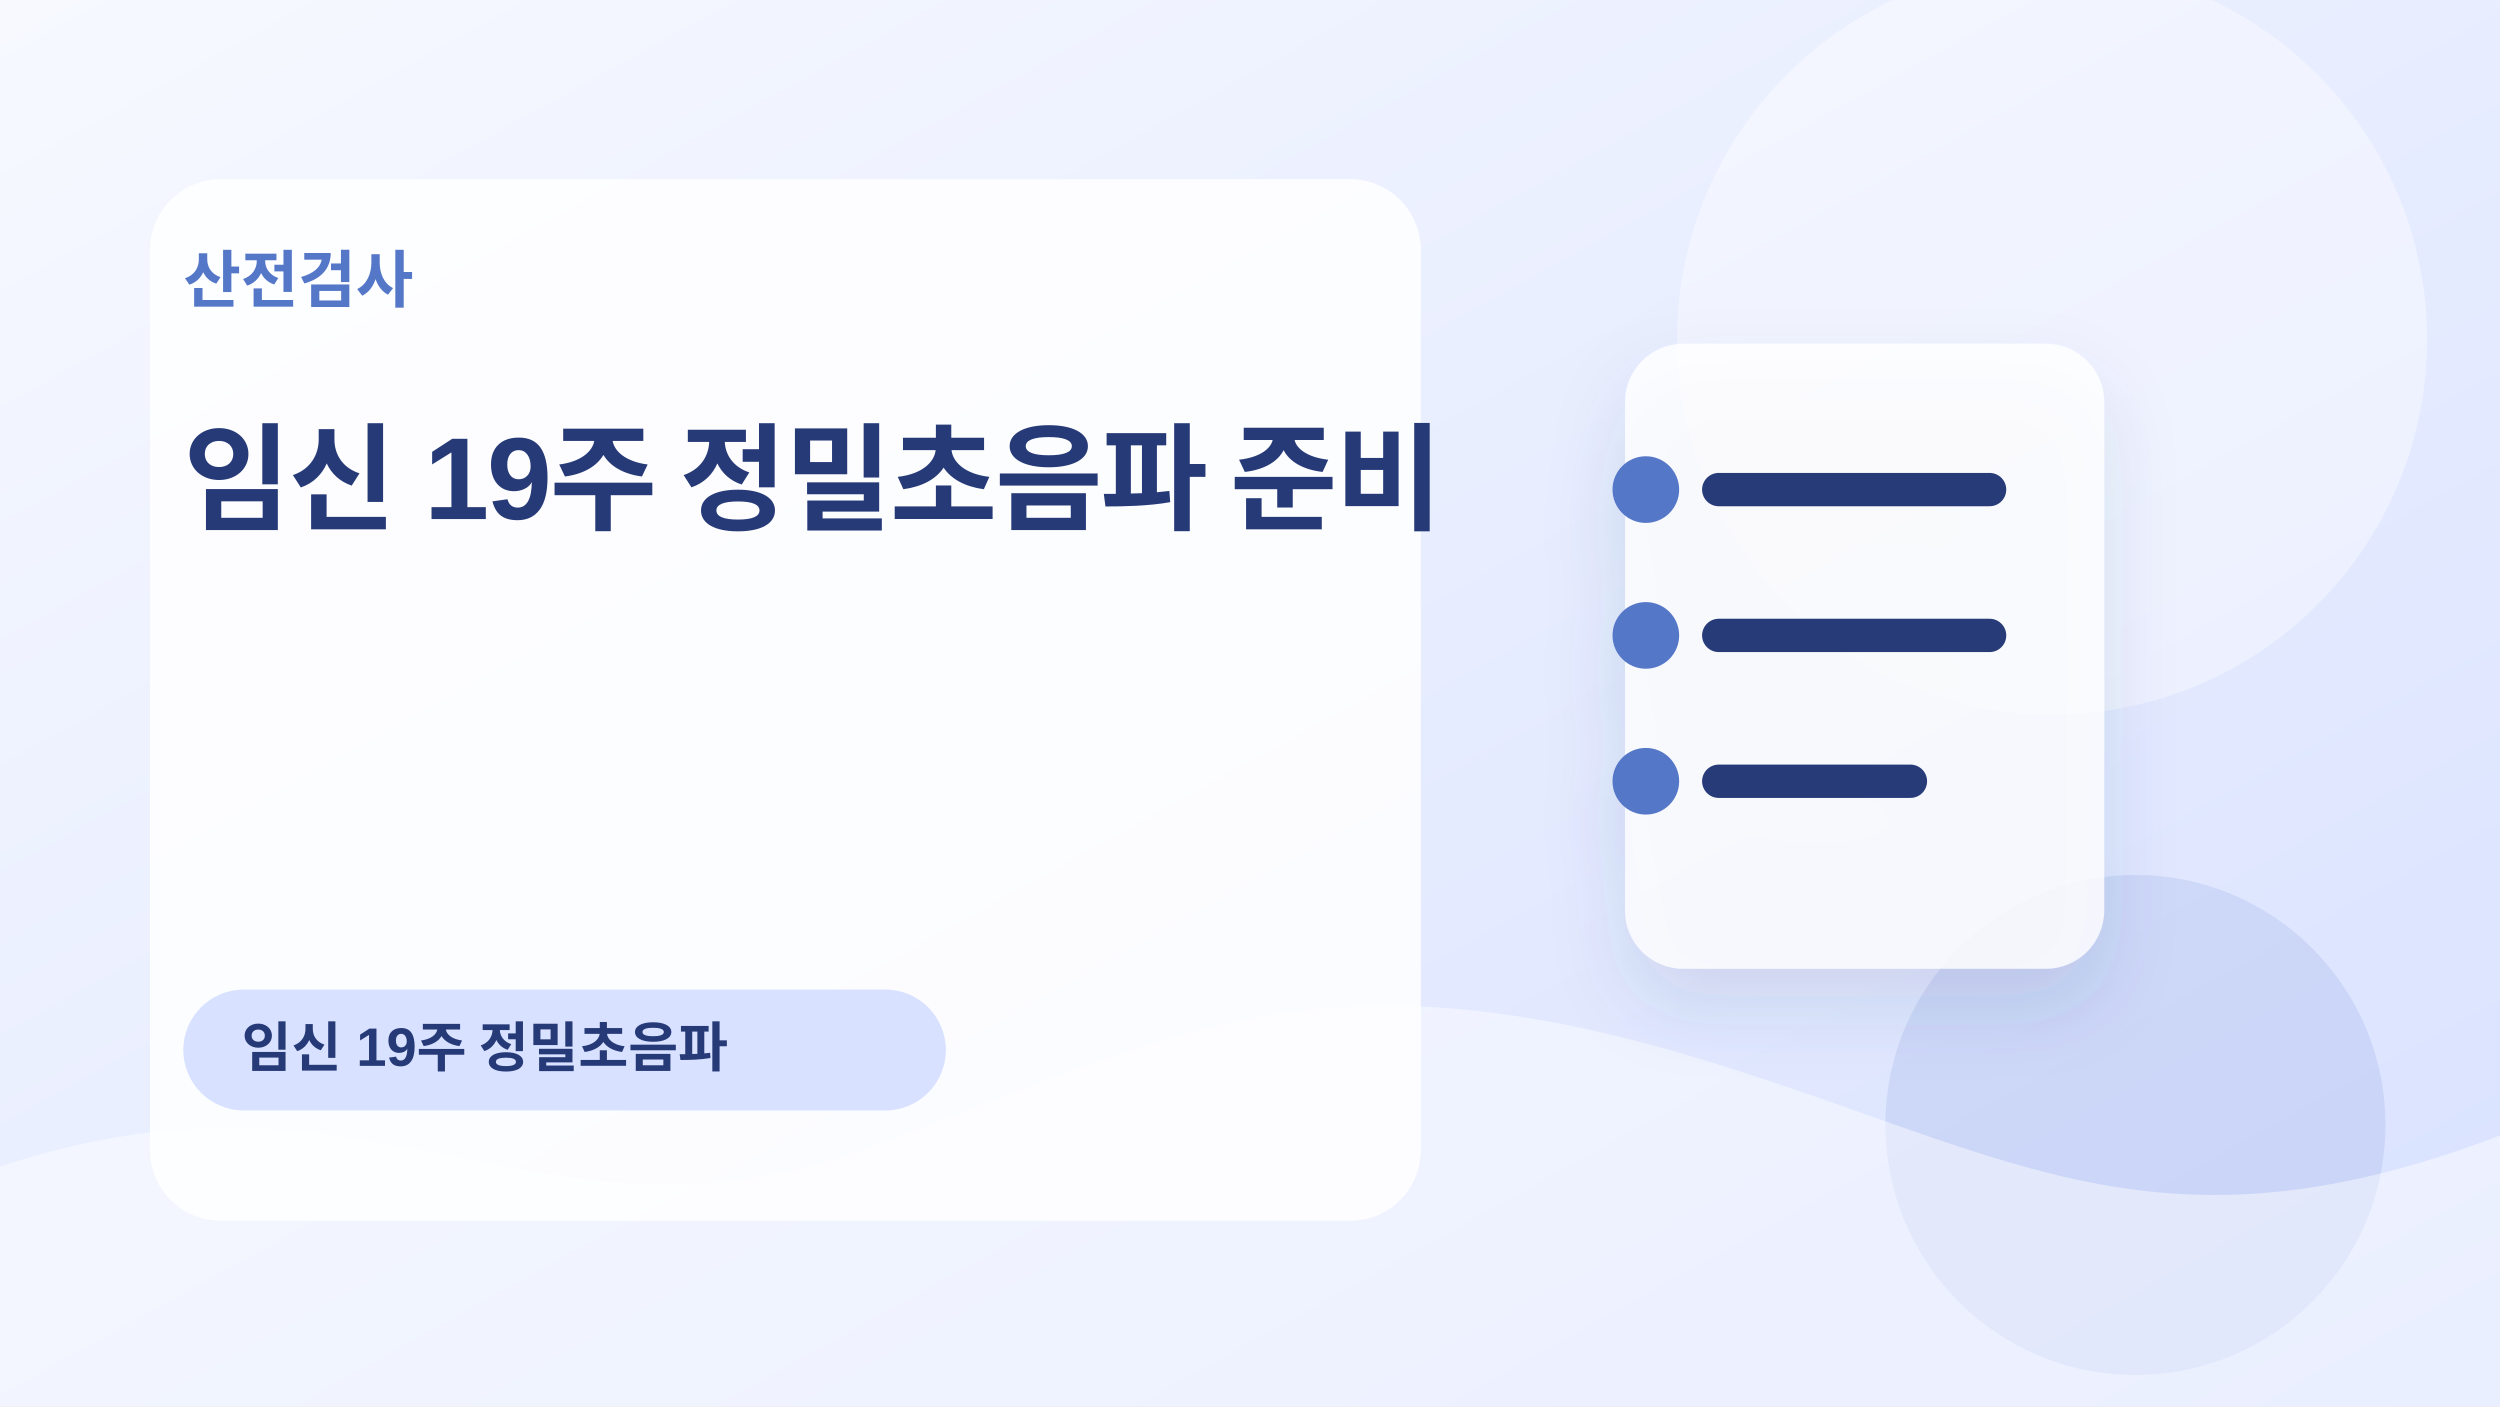
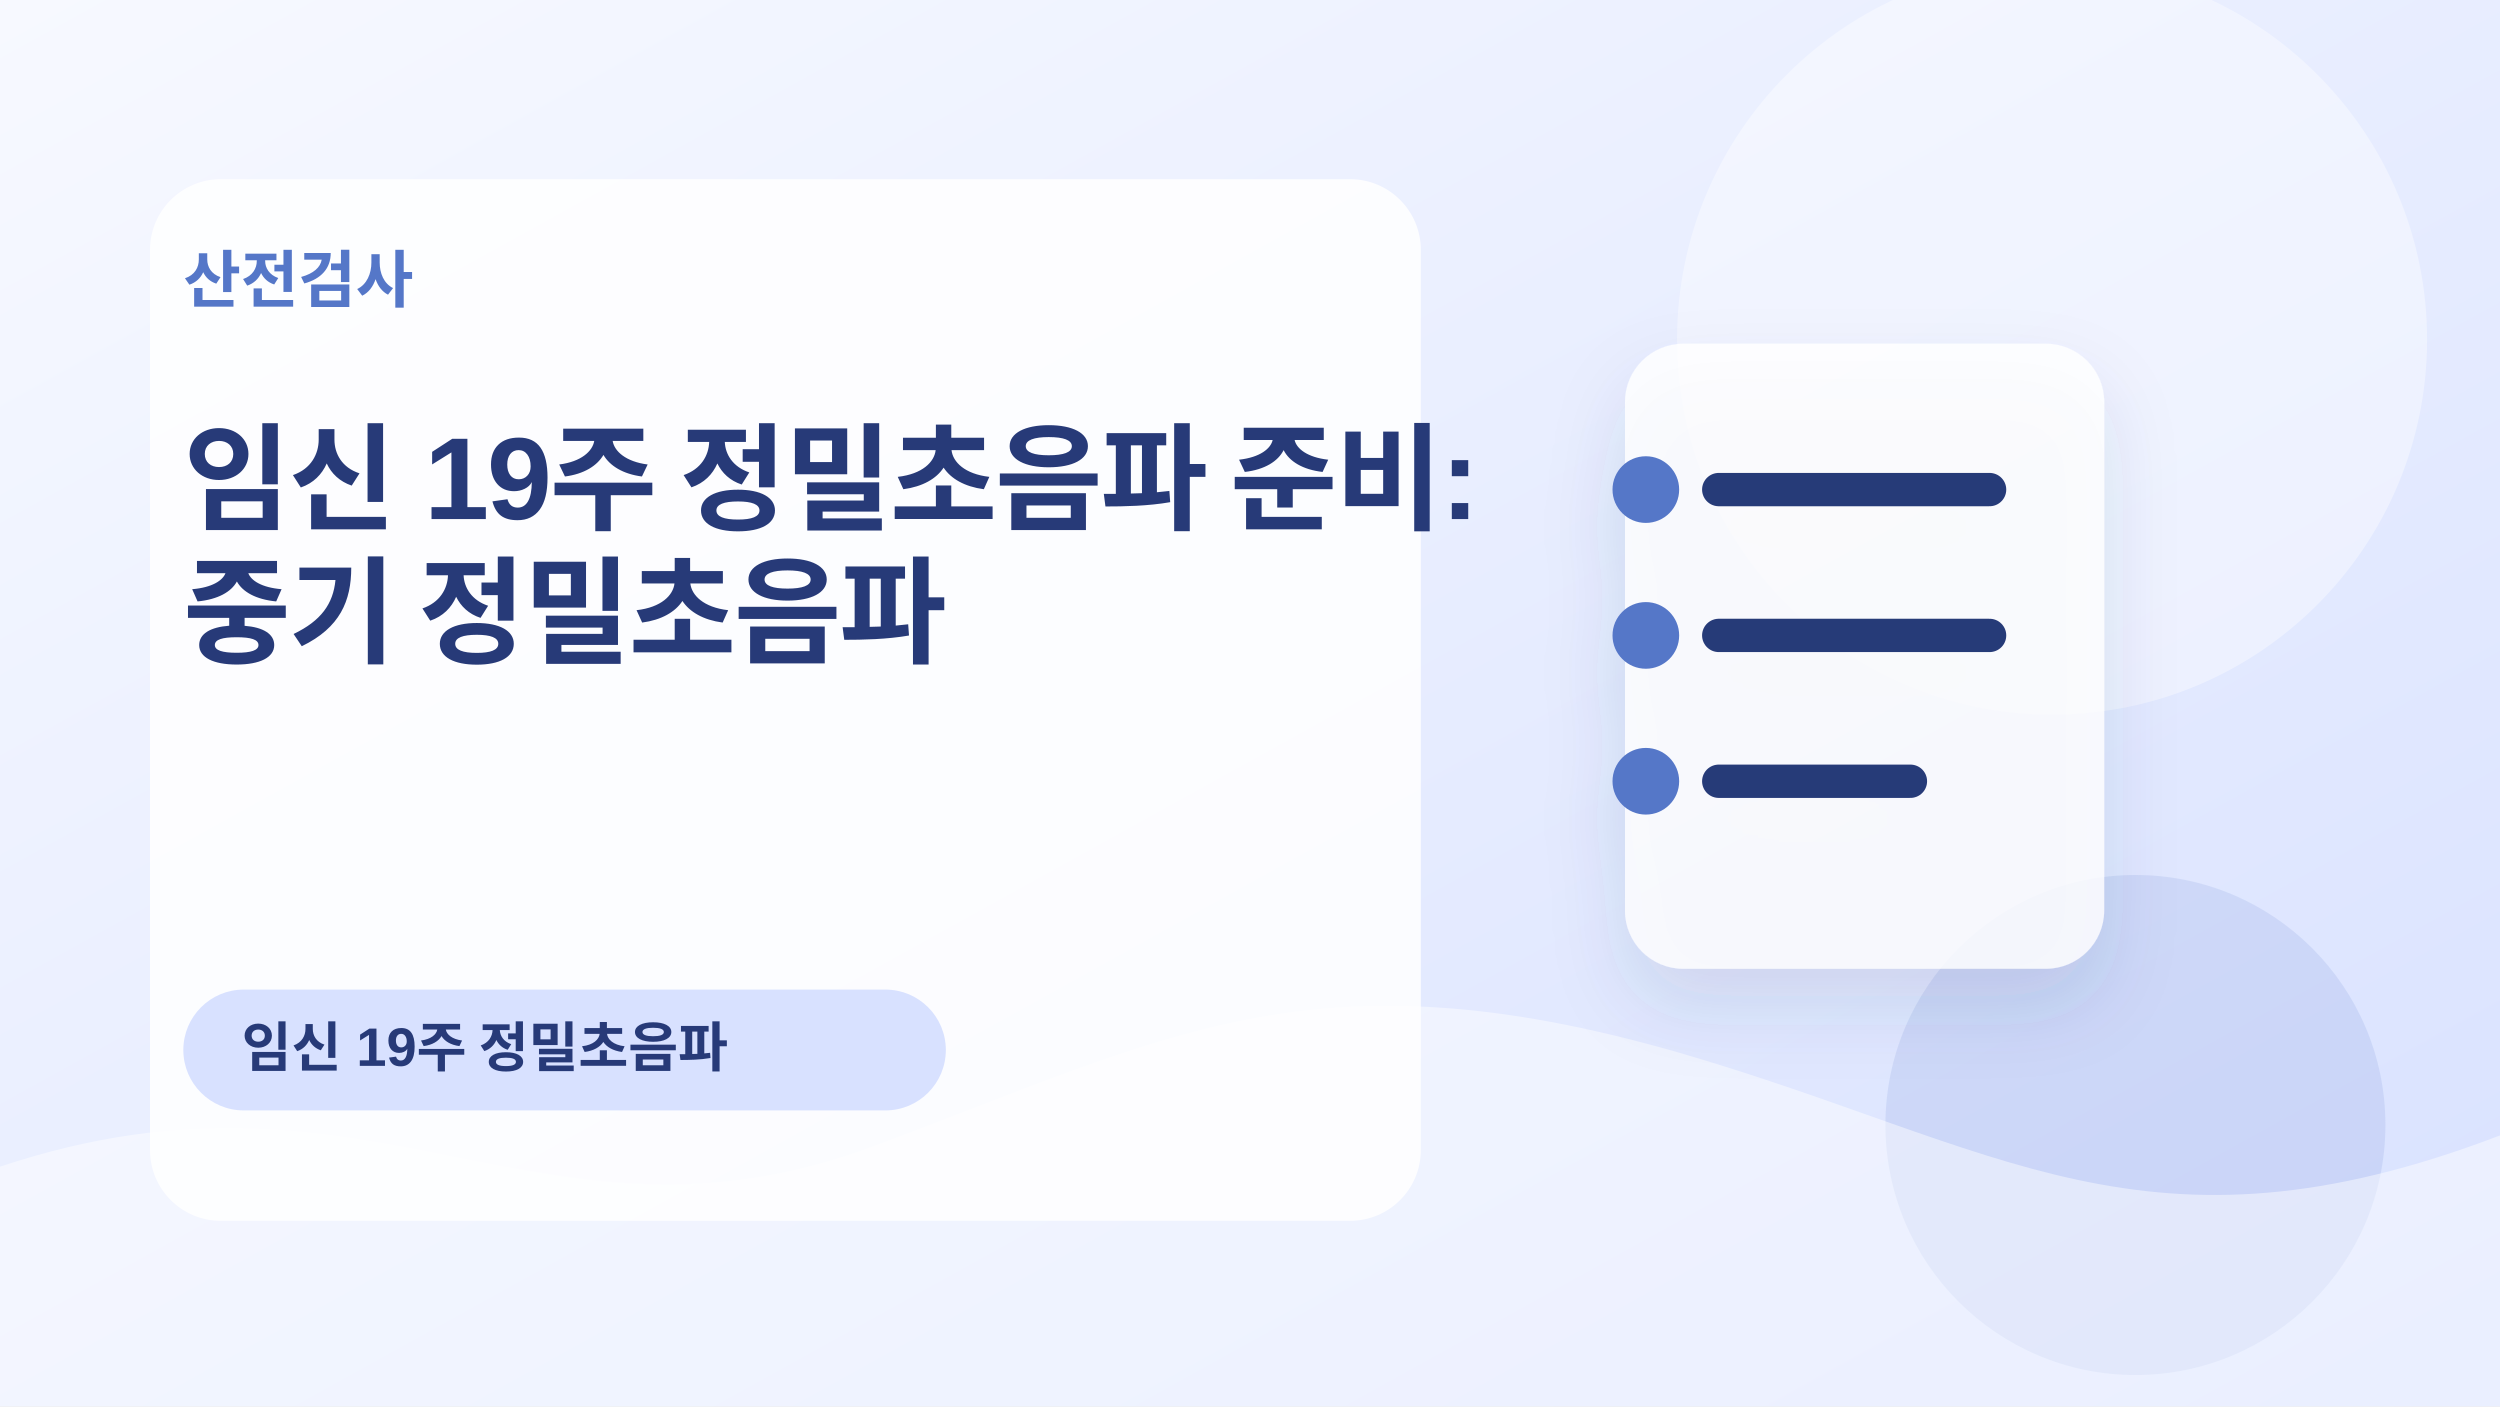
- <svg xmlns="http://www.w3.org/2000/svg" width="1200" height="675" viewBox="0 0 1200 675" role="img" aria-label="임신 19주 정밀초음파 준비 대표 이미지">
+ <svg xmlns="http://www.w3.org/2000/svg" width="1200" height="675" viewBox="0 0 1200 675" role="img" aria-label="임신 19주 정밀초음파 준비: 중기 정밀초음파 대표 이미지">
  <defs>
    <linearGradient id="bg" x1="0" y1="0" x2="1" y2="1">
      <stop offset="0" stop-color="#f7f9ff" />
      <stop offset="1" stop-color="#d8e1ff" />
    </linearGradient>
    <filter id="shadow" x="-20%" y="-20%" width="140%" height="140%">
      <feDropShadow dx="0" dy="18" stdDeviation="18" flood-color="#273a78" flood-opacity="0.14" />
    </filter>
  </defs>
  <rect width="1200" height="675" fill="url(#bg)" />
  <circle cx="985" cy="163" r="180" fill="#ffffff" opacity="0.38" />
  <circle cx="1025" cy="540" r="120" fill="#5577c8" opacity="0.13" />
  <path d="M0 560C180 500 260 610 420 550C560 498 630 455 805 505C960 550 1030 610 1200 545V675H0Z" fill="#ffffff" opacity="0.46" />
  <g filter="url(#shadow)">
    <rect x="780" y="165" width="230" height="300" rx="28" fill="#ffffff" opacity="0.82" />
    <path d="M825 235h130M825 305h130M825 375h92" stroke="#273a78" stroke-width="16" stroke-linecap="round" />
    <circle cx="790" cy="235" r="16" fill="#5577c8" />
    <circle cx="790" cy="305" r="16" fill="#5577c8" />
    <circle cx="790" cy="375" r="16" fill="#5577c8" />
  </g>
  <rect x="72" y="86" width="610" height="500" rx="34" fill="#ffffff" opacity="0.86" />
  <text x="88" y="145" font-family="Pretendard, Arial, sans-serif" font-size="30" font-weight="700" fill="#5577c8">산전검사</text>
  <text x="88" y="250" font-family="Pretendard, Arial, sans-serif" font-size="56" font-weight="800" fill="#273a78" letter-spacing="-1">
-     <tspan x="88" dy="0">임신 19주 정밀초음파 준비</tspan>
+     <tspan x="88" dy="0">임신 19주 정밀초음파 준비:</tspan>
+     <tspan x="88" dy="64">중기 정밀초음파</tspan>
  </text>
  <rect x="88" y="475" width="366" height="58" rx="29" fill="#d8e1ff" />
  <text x="116" y="512" font-family="Pretendard, Arial, sans-serif" font-size="26" font-weight="700" fill="#273a78">임신 19주 정밀초음파</text>
</svg>
